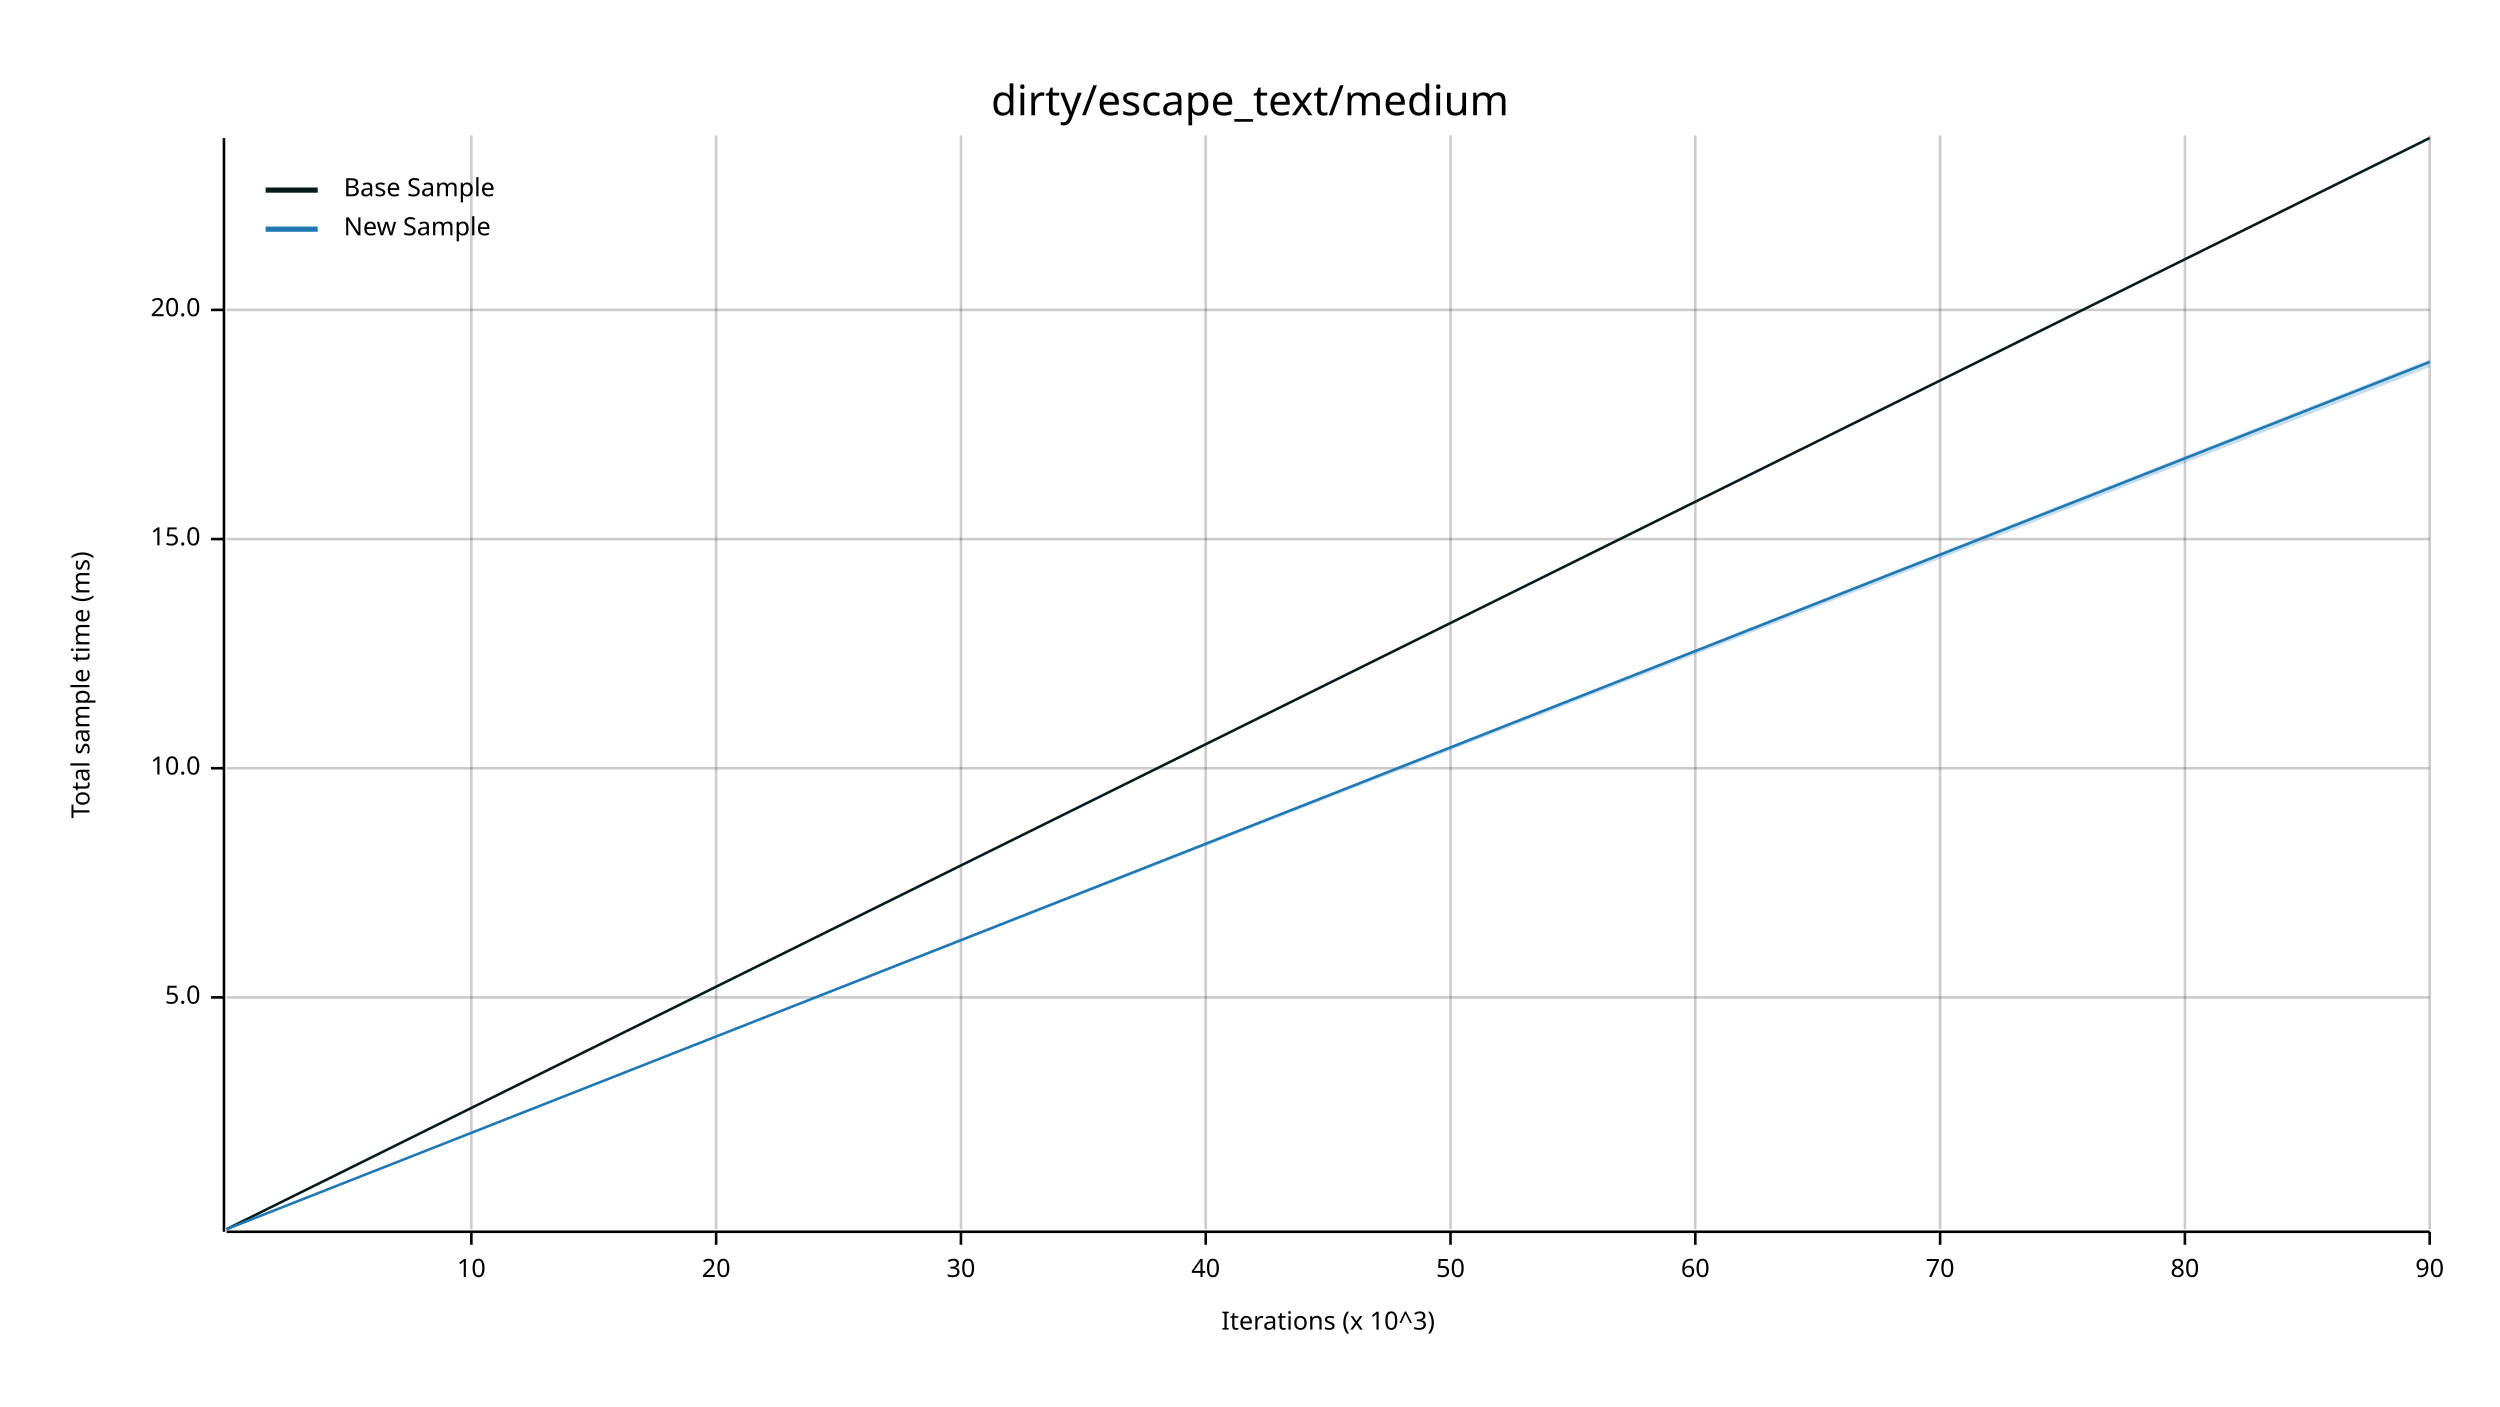
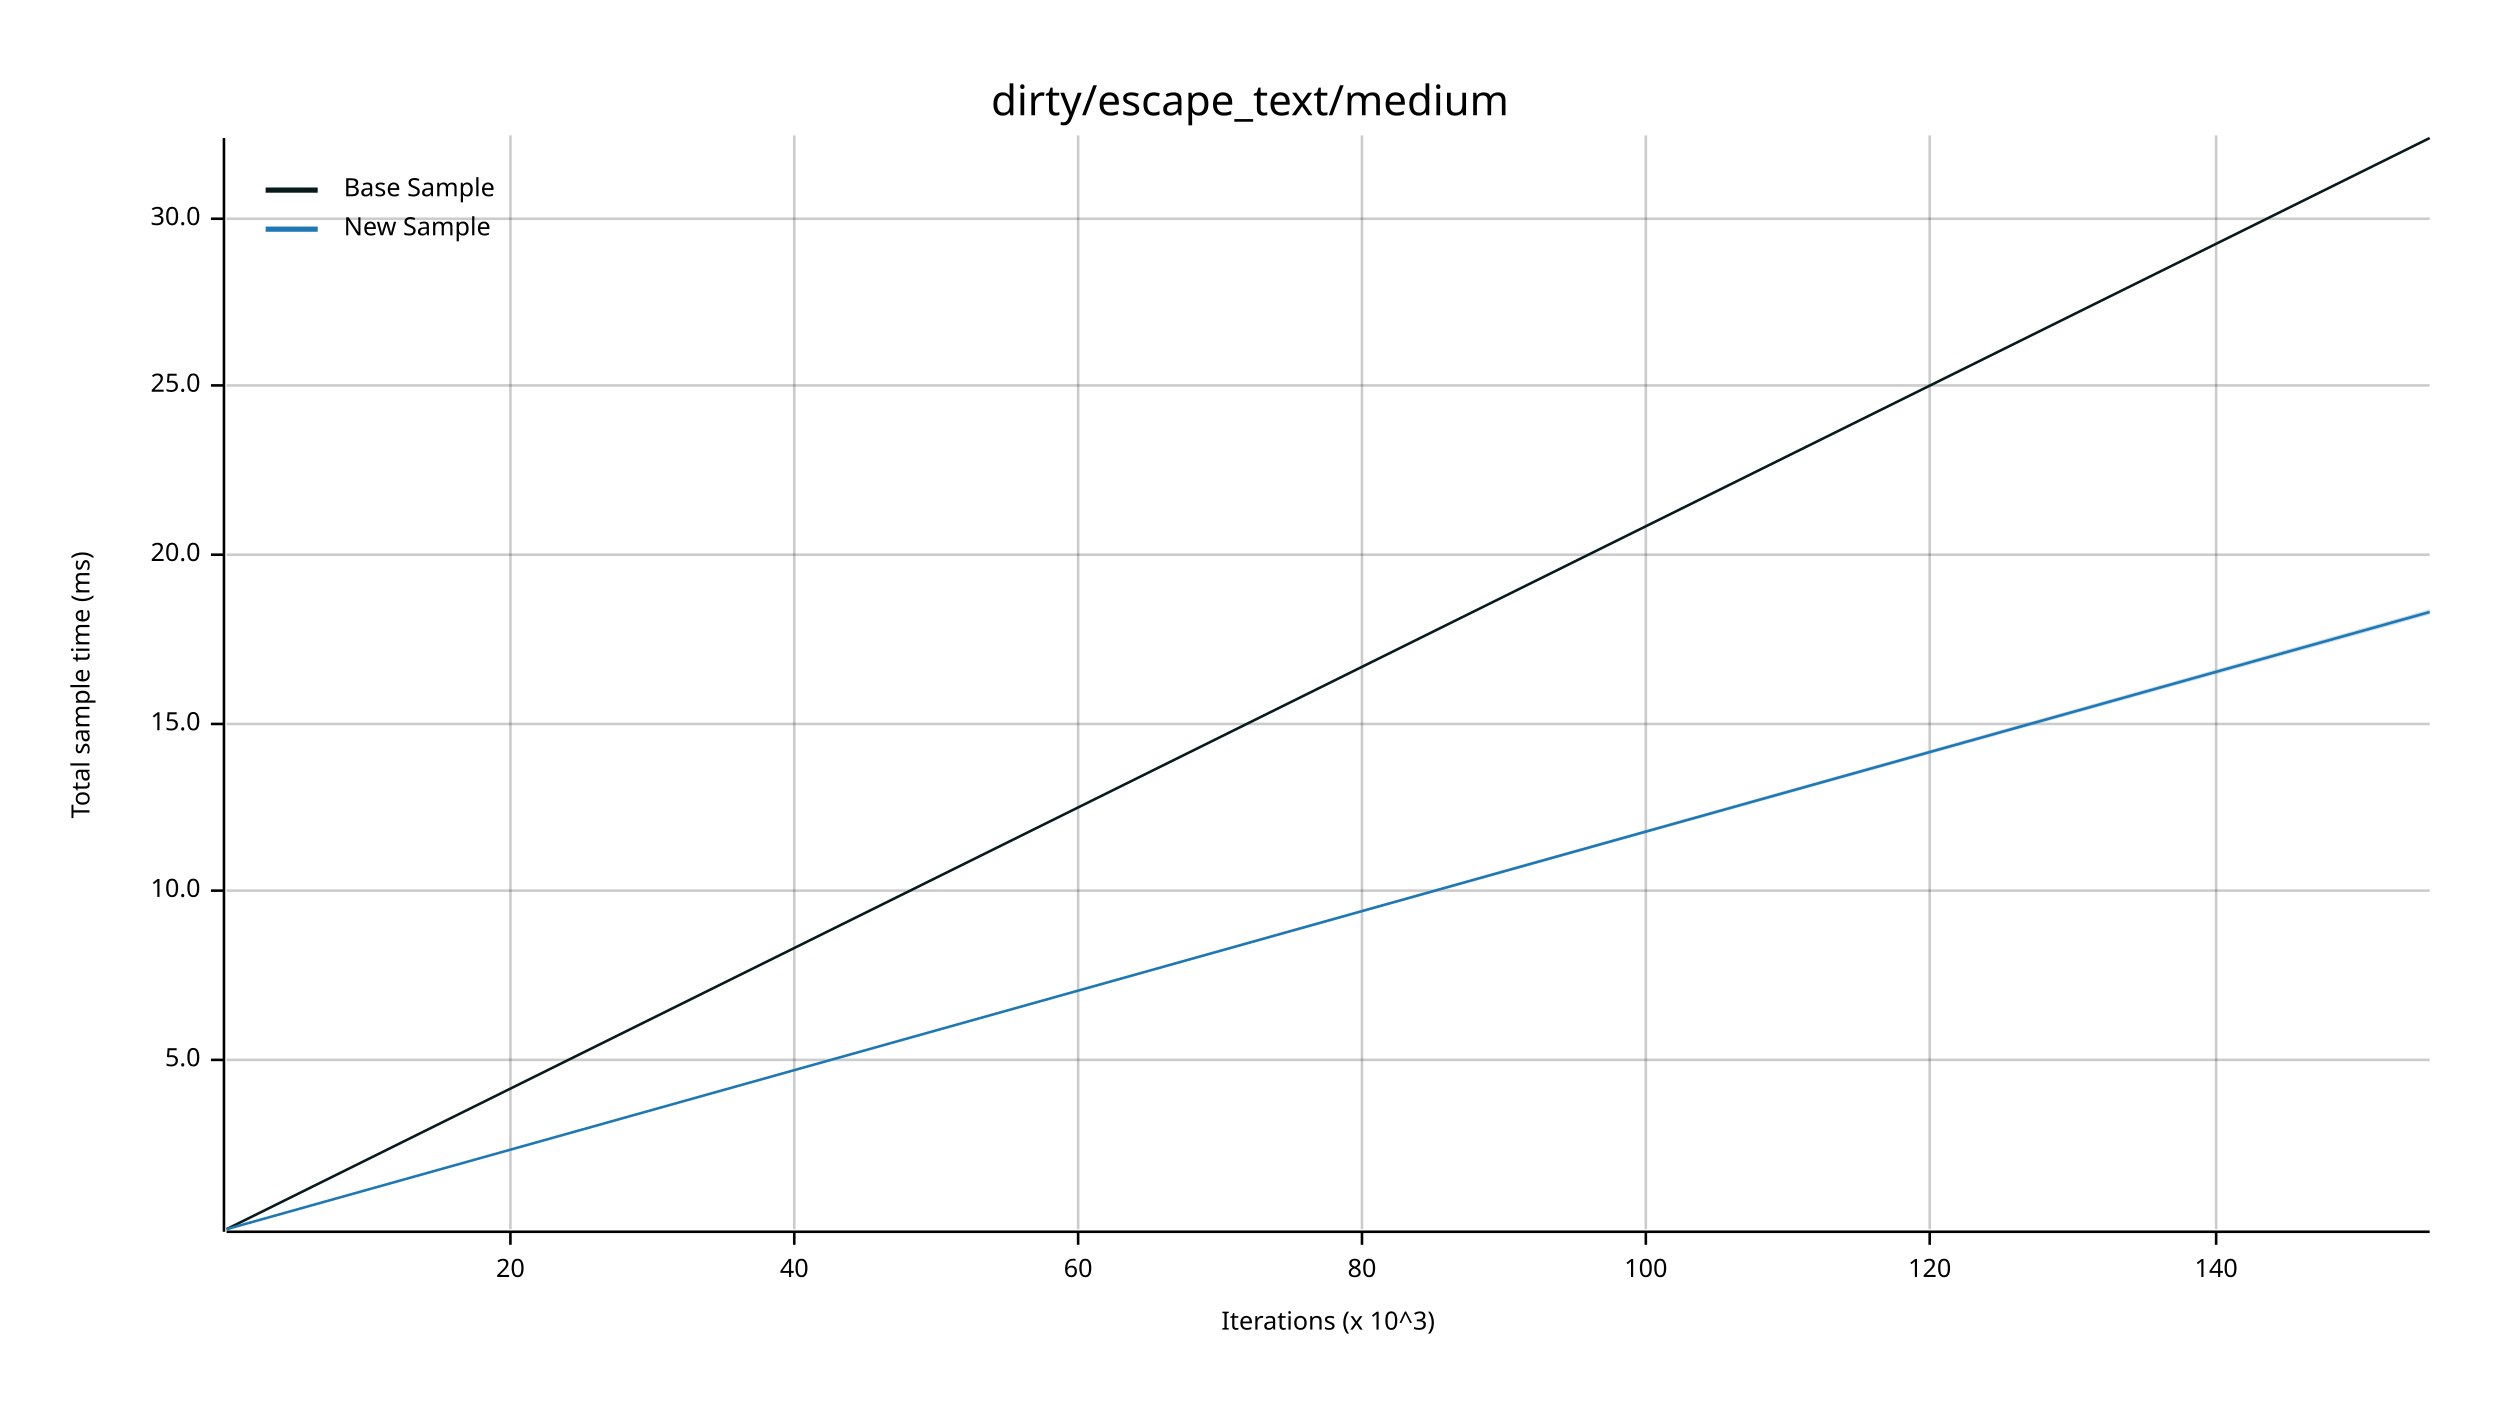
<svg xmlns="http://www.w3.org/2000/svg" width="960" height="540" viewBox="0 0 960 540">
  <text x="480" y="32" dy="0.76em" text-anchor="middle" font-family="sans-serif" font-size="16.129" opacity="1" fill="#000000">
dirty/escape_text/medium
</text>
  <text x="27" y="263" dy="0.76em" text-anchor="middle" font-family="sans-serif" font-size="9.677" opacity="1" fill="#000000" transform="rotate(270, 27, 263)">
Total sample time (ms)
</text>
  <text x="510" y="513" dy="-0.5ex" text-anchor="middle" font-family="sans-serif" font-size="9.677" opacity="1" fill="#000000">
Iterations (x 10^3)
</text>
-   <line opacity="0.2" stroke="#000000" stroke-width="1" x1="181" y1="472" x2="181" y2="52" />
-   <line opacity="0.2" stroke="#000000" stroke-width="1" x1="275" y1="472" x2="275" y2="52" />
-   <line opacity="0.2" stroke="#000000" stroke-width="1" x1="369" y1="472" x2="369" y2="52" />
-   <line opacity="0.2" stroke="#000000" stroke-width="1" x1="463" y1="472" x2="463" y2="52" />
-   <line opacity="0.2" stroke="#000000" stroke-width="1" x1="557" y1="472" x2="557" y2="52" />
-   <line opacity="0.2" stroke="#000000" stroke-width="1" x1="651" y1="472" x2="651" y2="52" />
-   <line opacity="0.2" stroke="#000000" stroke-width="1" x1="745" y1="472" x2="745" y2="52" />
-   <line opacity="0.2" stroke="#000000" stroke-width="1" x1="839" y1="472" x2="839" y2="52" />
-   <line opacity="0.2" stroke="#000000" stroke-width="1" x1="933" y1="472" x2="933" y2="52" />
-   <line opacity="0.2" stroke="#000000" stroke-width="1" x1="87" y1="383" x2="933" y2="383" />
-   <line opacity="0.2" stroke="#000000" stroke-width="1" x1="87" y1="295" x2="933" y2="295" />
-   <line opacity="0.2" stroke="#000000" stroke-width="1" x1="87" y1="207" x2="933" y2="207" />
-   <line opacity="0.2" stroke="#000000" stroke-width="1" x1="87" y1="119" x2="933" y2="119" />
+   <line opacity="0.2" stroke="#000000" stroke-width="1" x1="196" y1="472" x2="196" y2="52" />
+   <line opacity="0.2" stroke="#000000" stroke-width="1" x1="305" y1="472" x2="305" y2="52" />
+   <line opacity="0.2" stroke="#000000" stroke-width="1" x1="414" y1="472" x2="414" y2="52" />
+   <line opacity="0.2" stroke="#000000" stroke-width="1" x1="523" y1="472" x2="523" y2="52" />
+   <line opacity="0.2" stroke="#000000" stroke-width="1" x1="632" y1="472" x2="632" y2="52" />
+   <line opacity="0.2" stroke="#000000" stroke-width="1" x1="741" y1="472" x2="741" y2="52" />
+   <line opacity="0.2" stroke="#000000" stroke-width="1" x1="851" y1="472" x2="851" y2="52" />
+   <line opacity="0.2" stroke="#000000" stroke-width="1" x1="87" y1="407" x2="933" y2="407" />
+   <line opacity="0.2" stroke="#000000" stroke-width="1" x1="87" y1="342" x2="933" y2="342" />
+   <line opacity="0.2" stroke="#000000" stroke-width="1" x1="87" y1="278" x2="933" y2="278" />
+   <line opacity="0.2" stroke="#000000" stroke-width="1" x1="87" y1="213" x2="933" y2="213" />
+   <line opacity="0.2" stroke="#000000" stroke-width="1" x1="87" y1="148" x2="933" y2="148" />
+   <line opacity="0.2" stroke="#000000" stroke-width="1" x1="87" y1="84" x2="933" y2="84" />
  <polyline fill="none" opacity="1" stroke="#000000" stroke-width="1" points="86,53 86,473 " />
-   <text x="77" y="383" dy="0.5ex" text-anchor="end" font-family="sans-serif" font-size="9.677" opacity="1" fill="#000000">
+   <text x="77" y="407" dy="0.5ex" text-anchor="end" font-family="sans-serif" font-size="9.677" opacity="1" fill="#000000">
5.0
</text>
-   <polyline fill="none" opacity="1" stroke="#000000" stroke-width="1" points="81,383 86,383 " />
-   <text x="77" y="295" dy="0.5ex" text-anchor="end" font-family="sans-serif" font-size="9.677" opacity="1" fill="#000000">
+   <polyline fill="none" opacity="1" stroke="#000000" stroke-width="1" points="81,407 86,407 " />
+   <text x="77" y="342" dy="0.5ex" text-anchor="end" font-family="sans-serif" font-size="9.677" opacity="1" fill="#000000">
10.0
</text>
-   <polyline fill="none" opacity="1" stroke="#000000" stroke-width="1" points="81,295 86,295 " />
-   <text x="77" y="207" dy="0.5ex" text-anchor="end" font-family="sans-serif" font-size="9.677" opacity="1" fill="#000000">
+   <polyline fill="none" opacity="1" stroke="#000000" stroke-width="1" points="81,342 86,342 " />
+   <text x="77" y="278" dy="0.5ex" text-anchor="end" font-family="sans-serif" font-size="9.677" opacity="1" fill="#000000">
15.0
</text>
-   <polyline fill="none" opacity="1" stroke="#000000" stroke-width="1" points="81,207 86,207 " />
-   <text x="77" y="119" dy="0.5ex" text-anchor="end" font-family="sans-serif" font-size="9.677" opacity="1" fill="#000000">
+   <polyline fill="none" opacity="1" stroke="#000000" stroke-width="1" points="81,278 86,278 " />
+   <text x="77" y="213" dy="0.5ex" text-anchor="end" font-family="sans-serif" font-size="9.677" opacity="1" fill="#000000">
20.0
</text>
-   <polyline fill="none" opacity="1" stroke="#000000" stroke-width="1" points="81,119 86,119 " />
+   <polyline fill="none" opacity="1" stroke="#000000" stroke-width="1" points="81,213 86,213 " />
+   <text x="77" y="148" dy="0.5ex" text-anchor="end" font-family="sans-serif" font-size="9.677" opacity="1" fill="#000000">
+ 25.0
+ </text>
+   <polyline fill="none" opacity="1" stroke="#000000" stroke-width="1" points="81,148 86,148 " />
+   <text x="77" y="84" dy="0.5ex" text-anchor="end" font-family="sans-serif" font-size="9.677" opacity="1" fill="#000000">
+ 30.0
+ </text>
+   <polyline fill="none" opacity="1" stroke="#000000" stroke-width="1" points="81,84 86,84 " />
  <polyline fill="none" opacity="1" stroke="#000000" stroke-width="1" points="87,473 933,473 " />
-   <text x="181" y="483" dy="0.76em" text-anchor="middle" font-family="sans-serif" font-size="9.677" opacity="1" fill="#000000">
- 10
- </text>
-   <polyline fill="none" opacity="1" stroke="#000000" stroke-width="1" points="181,473 181,478 " />
-   <text x="275" y="483" dy="0.76em" text-anchor="middle" font-family="sans-serif" font-size="9.677" opacity="1" fill="#000000">
+   <text x="196" y="483" dy="0.76em" text-anchor="middle" font-family="sans-serif" font-size="9.677" opacity="1" fill="#000000">
20
</text>
-   <polyline fill="none" opacity="1" stroke="#000000" stroke-width="1" points="275,473 275,478 " />
-   <text x="369" y="483" dy="0.76em" text-anchor="middle" font-family="sans-serif" font-size="9.677" opacity="1" fill="#000000">
- 30
- </text>
-   <polyline fill="none" opacity="1" stroke="#000000" stroke-width="1" points="369,473 369,478 " />
-   <text x="463" y="483" dy="0.76em" text-anchor="middle" font-family="sans-serif" font-size="9.677" opacity="1" fill="#000000">
+   <polyline fill="none" opacity="1" stroke="#000000" stroke-width="1" points="196,473 196,478 " />
+   <text x="305" y="483" dy="0.76em" text-anchor="middle" font-family="sans-serif" font-size="9.677" opacity="1" fill="#000000">
40
</text>
-   <polyline fill="none" opacity="1" stroke="#000000" stroke-width="1" points="463,473 463,478 " />
-   <text x="557" y="483" dy="0.76em" text-anchor="middle" font-family="sans-serif" font-size="9.677" opacity="1" fill="#000000">
- 50
- </text>
-   <polyline fill="none" opacity="1" stroke="#000000" stroke-width="1" points="557,473 557,478 " />
-   <text x="651" y="483" dy="0.76em" text-anchor="middle" font-family="sans-serif" font-size="9.677" opacity="1" fill="#000000">
+   <polyline fill="none" opacity="1" stroke="#000000" stroke-width="1" points="305,473 305,478 " />
+   <text x="414" y="483" dy="0.76em" text-anchor="middle" font-family="sans-serif" font-size="9.677" opacity="1" fill="#000000">
60
</text>
-   <polyline fill="none" opacity="1" stroke="#000000" stroke-width="1" points="651,473 651,478 " />
-   <text x="745" y="483" dy="0.76em" text-anchor="middle" font-family="sans-serif" font-size="9.677" opacity="1" fill="#000000">
- 70
- </text>
-   <polyline fill="none" opacity="1" stroke="#000000" stroke-width="1" points="745,473 745,478 " />
-   <text x="839" y="483" dy="0.76em" text-anchor="middle" font-family="sans-serif" font-size="9.677" opacity="1" fill="#000000">
+   <polyline fill="none" opacity="1" stroke="#000000" stroke-width="1" points="414,473 414,478 " />
+   <text x="523" y="483" dy="0.76em" text-anchor="middle" font-family="sans-serif" font-size="9.677" opacity="1" fill="#000000">
80
</text>
-   <polyline fill="none" opacity="1" stroke="#000000" stroke-width="1" points="839,473 839,478 " />
-   <text x="933" y="483" dy="0.76em" text-anchor="middle" font-family="sans-serif" font-size="9.677" opacity="1" fill="#000000">
- 90
+   <polyline fill="none" opacity="1" stroke="#000000" stroke-width="1" points="523,473 523,478 " />
+   <text x="632" y="483" dy="0.76em" text-anchor="middle" font-family="sans-serif" font-size="9.677" opacity="1" fill="#000000">
+ 100
</text>
-   <polyline fill="none" opacity="1" stroke="#000000" stroke-width="1" points="933,473 933,478 " />
+   <polyline fill="none" opacity="1" stroke="#000000" stroke-width="1" points="632,473 632,478 " />
+   <text x="741" y="483" dy="0.76em" text-anchor="middle" font-family="sans-serif" font-size="9.677" opacity="1" fill="#000000">
+ 120
+ </text>
+   <polyline fill="none" opacity="1" stroke="#000000" stroke-width="1" points="741,473 741,478 " />
+   <text x="851" y="483" dy="0.76em" text-anchor="middle" font-family="sans-serif" font-size="9.677" opacity="1" fill="#000000">
+ 140
+ </text>
+   <polyline fill="none" opacity="1" stroke="#000000" stroke-width="1" points="851,473 851,478 " />
  <polyline fill="none" opacity="1" stroke="#071A1C" stroke-width="1" points="87,472 933,53 " />
  <polygon opacity="0.25" fill="#071A1C" points="87,472 933,53 933,53 " />
-   <polyline fill="none" opacity="1" stroke="#1F78B4" stroke-width="1" points="87,472 933,139 " />
-   <polygon opacity="0.25" fill="#1F78B4" points="87,472 933,141 933,138 " />
+   <polyline fill="none" opacity="1" stroke="#1F78B4" stroke-width="1" points="87,472 933,235 " />
+   <polygon opacity="0.25" fill="#1F78B4" points="87,472 933,236 933,234 " />
  <text x="132" y="68" dy="0.76em" text-anchor="start" font-family="sans-serif" font-size="9.677" opacity="1" fill="#000000">
Base Sample
</text>
  <text x="132" y="83" dy="0.76em" text-anchor="start" font-family="sans-serif" font-size="9.677" opacity="1" fill="#000000">
New Sample
</text>
  <polyline fill="none" opacity="1" stroke="#071A1C" stroke-width="2" points="102,73 122,73 " />
  <polyline fill="none" opacity="1" stroke="#1F78B4" stroke-width="2" points="102,88 122,88 " />
</svg>
